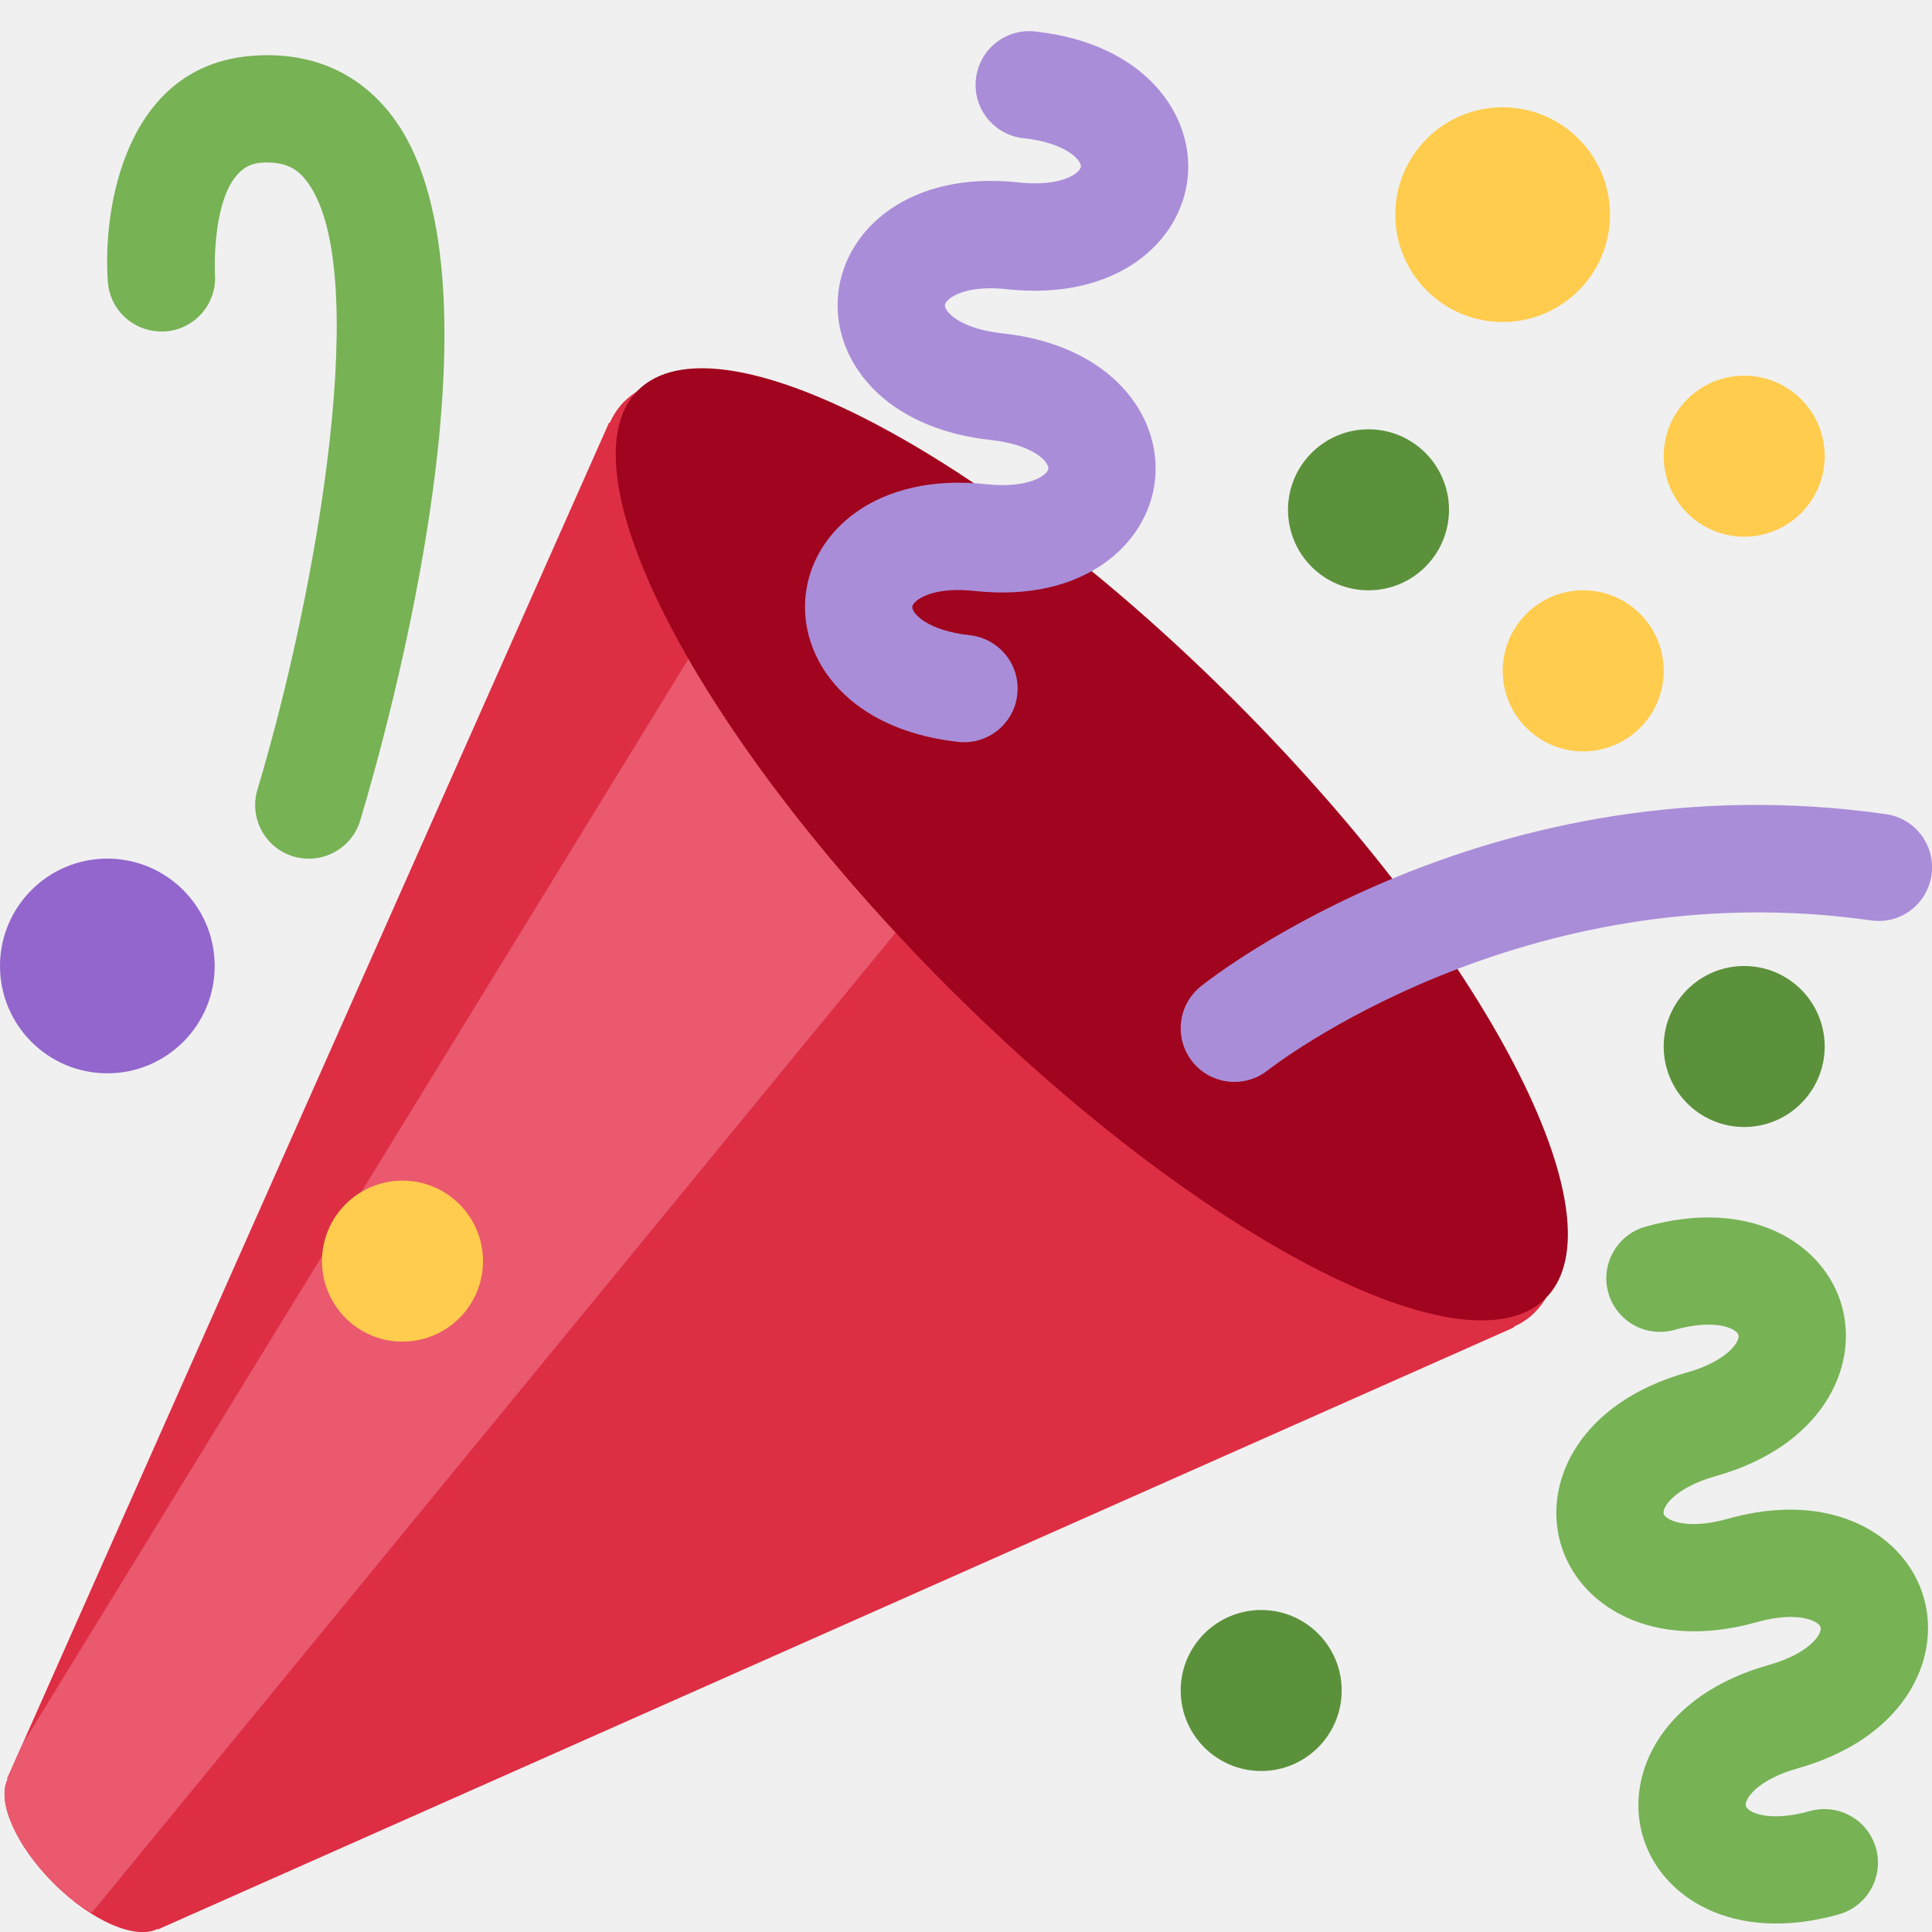
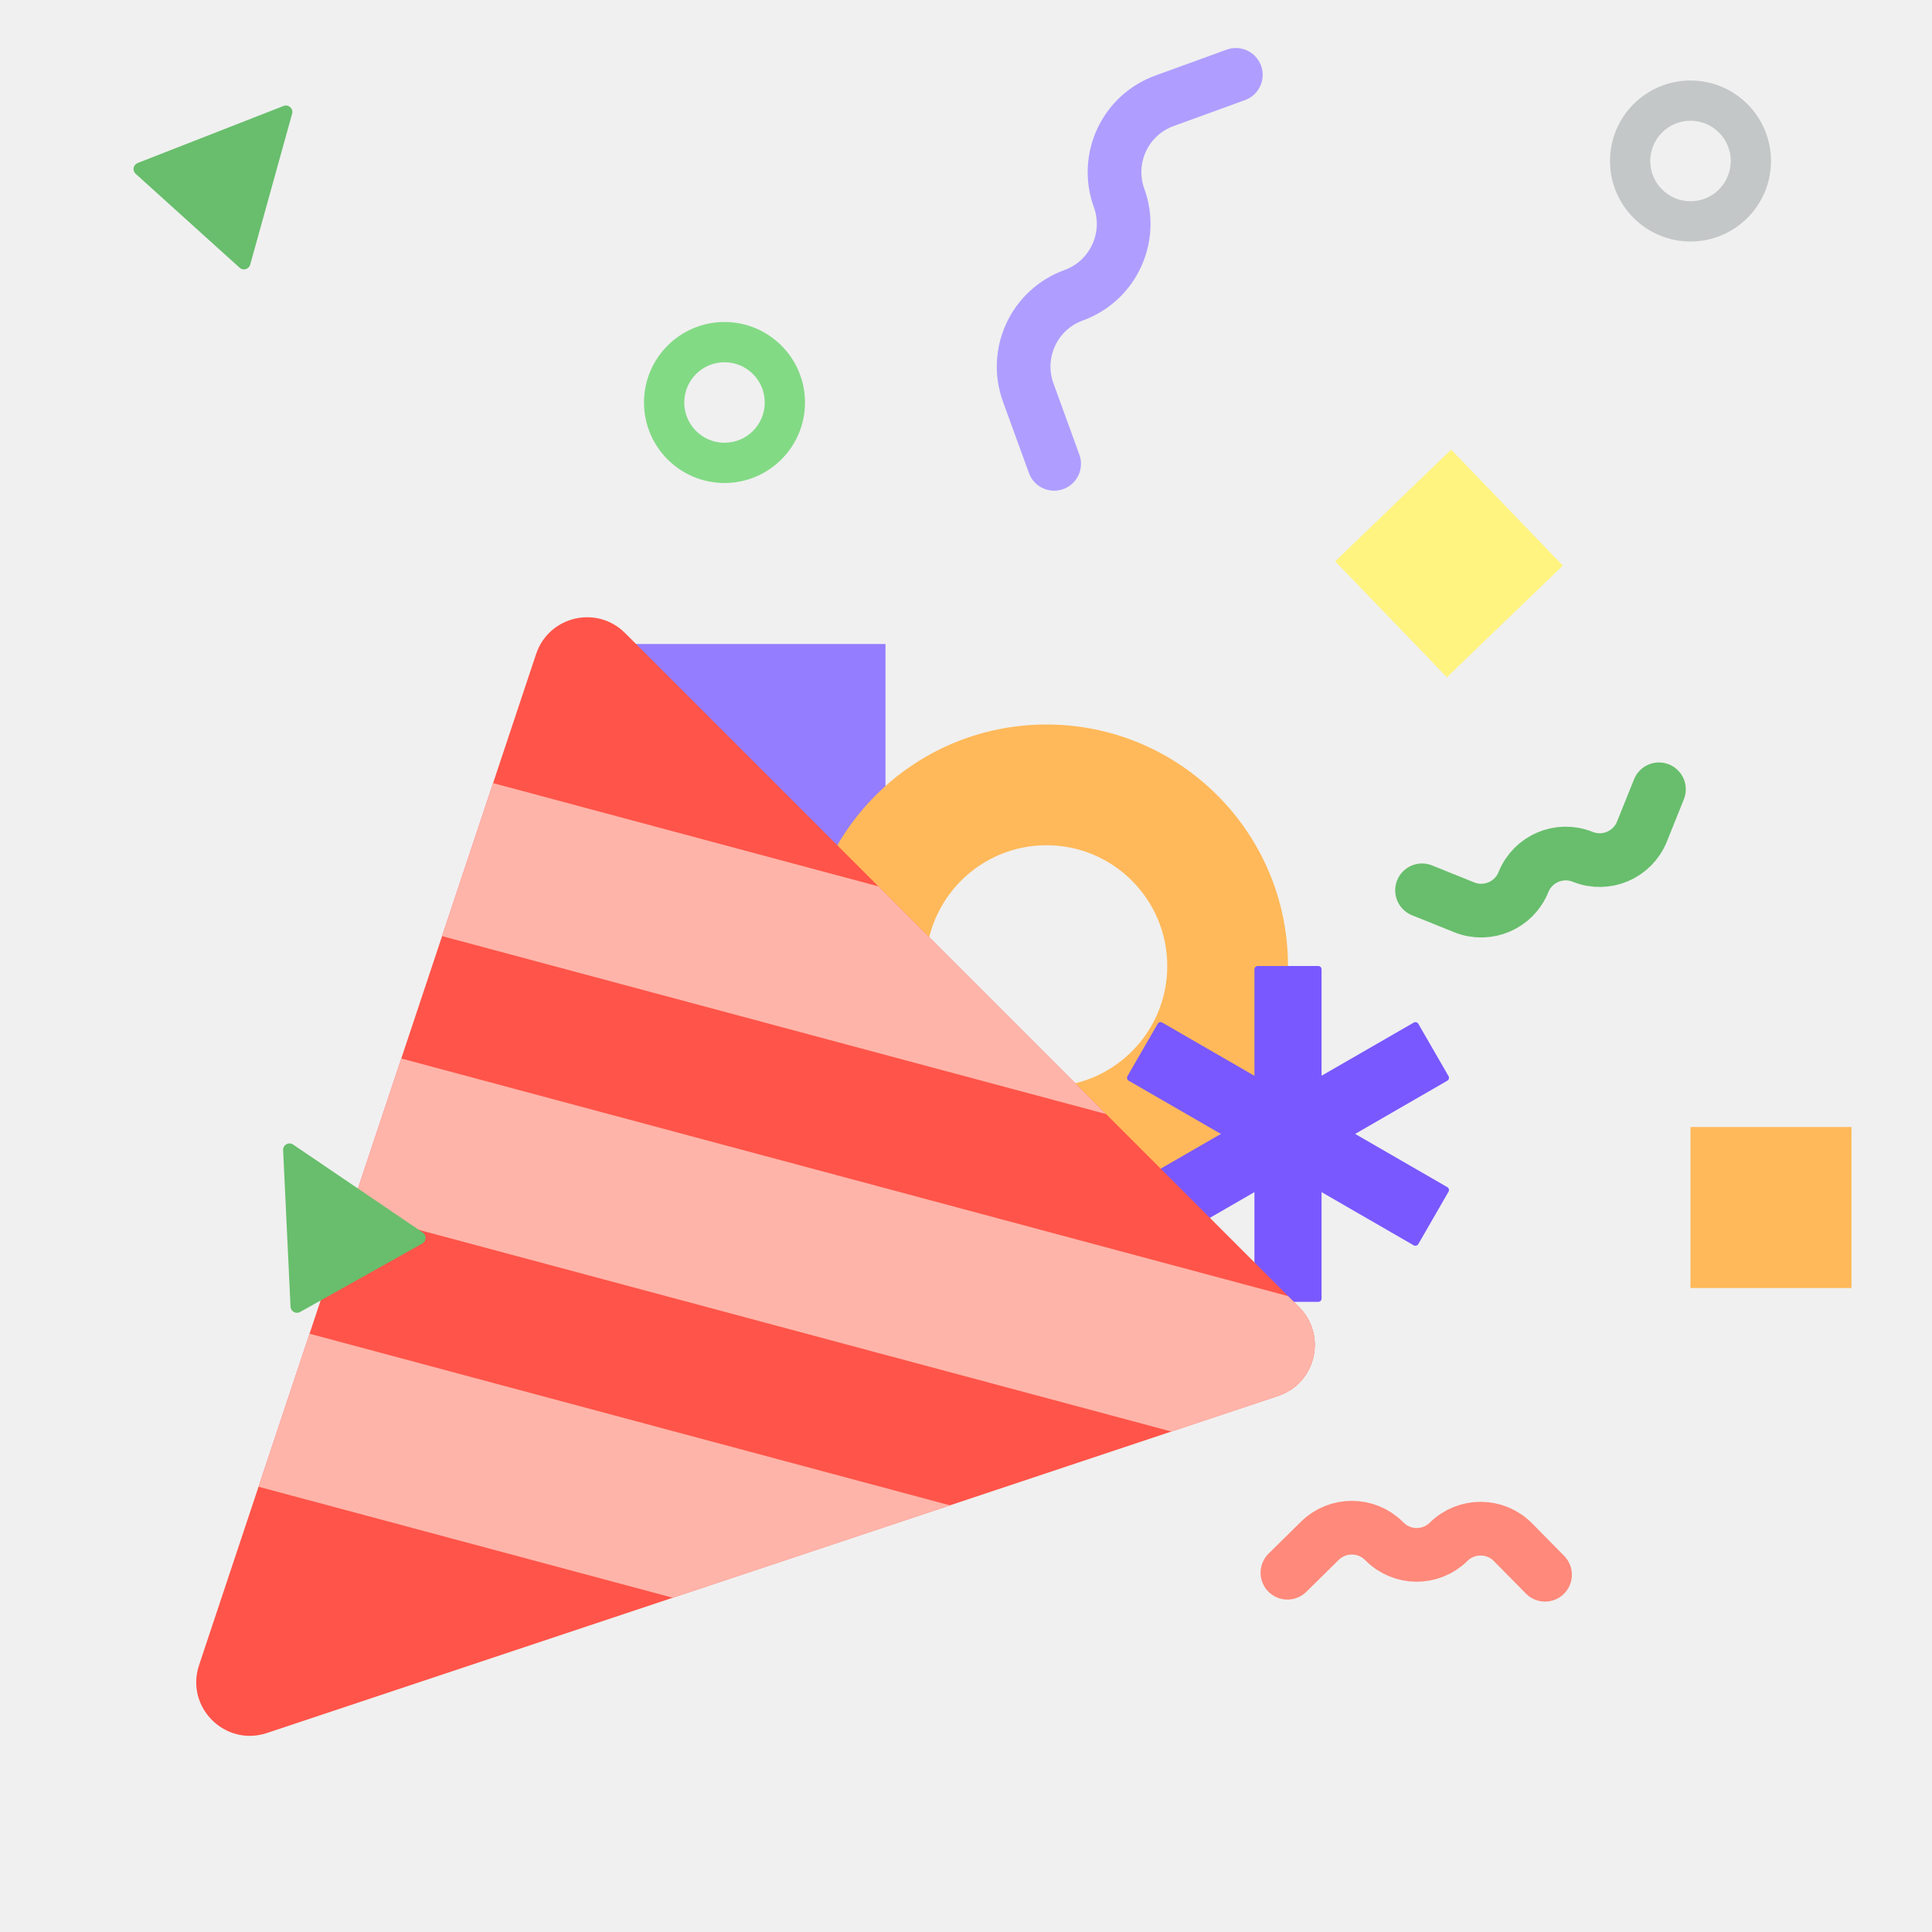
<svg xmlns="http://www.w3.org/2000/svg" width="24" height="24" viewBox="0 0 24 24" fill="none">
-   <g clip-path="url(#clip0_2113_14561)">
-     <path d="M7.75 4.992C7.676 5.067 7.619 5.157 7.572 5.256L7.566 5.25L0.089 22.094L0.096 22.102C-0.042 22.37 0.19 22.917 0.665 23.393C1.14 23.868 1.687 24.1 1.956 23.962L1.962 23.968L18.806 16.49L18.801 16.484C18.899 16.438 18.989 16.381 19.064 16.305C20.106 15.264 18.417 11.887 15.294 8.763C12.169 5.639 8.792 3.951 7.75 4.992Z" fill="#DD2E44" />
-     <path d="M8.666 8L0.277 21.671L0.089 22.094L0.096 22.101C-0.042 22.37 0.19 22.917 0.665 23.393C0.82 23.547 0.98 23.665 1.138 23.764L11.333 11.333L8.666 8Z" fill="#EA596E" />
-     <path d="M15.342 8.711C18.455 11.825 20.184 15.145 19.201 16.127C18.219 17.109 14.899 15.381 11.784 12.268C8.67 9.153 6.942 5.832 7.924 4.85C8.906 3.868 12.226 5.596 15.342 8.711Z" fill="#A0041E" />
-     <path d="M12.393 9.073C12.261 9.18 12.087 9.236 11.904 9.216C11.325 9.153 10.839 8.952 10.498 8.634C10.137 8.297 9.959 7.845 10.008 7.393C10.093 6.598 10.891 5.869 12.25 6.015C12.779 6.072 13.015 5.902 13.023 5.821C13.032 5.74 12.838 5.523 12.309 5.466C11.731 5.403 11.244 5.202 10.903 4.884C10.542 4.547 10.363 4.095 10.413 3.643C10.499 2.848 11.296 2.119 12.654 2.266C13.039 2.307 13.243 2.228 13.329 2.177C13.397 2.135 13.425 2.095 13.427 2.071C13.435 1.991 13.244 1.774 12.714 1.717C12.348 1.677 12.083 1.349 12.123 0.982C12.163 0.616 12.49 0.351 12.857 0.391C14.215 0.537 14.839 1.419 14.753 2.215C14.667 3.011 13.87 3.739 12.511 3.593C12.125 3.551 11.924 3.631 11.837 3.682C11.769 3.723 11.741 3.764 11.738 3.787C11.729 3.868 11.922 4.084 12.452 4.141C13.81 4.288 14.434 5.169 14.348 5.965C14.262 6.759 13.465 7.489 12.107 7.341C11.721 7.3 11.519 7.38 11.432 7.431C11.363 7.473 11.336 7.513 11.333 7.536C11.325 7.617 11.517 7.833 12.047 7.891C12.412 7.931 12.678 8.259 12.637 8.625C12.619 8.808 12.526 8.966 12.393 9.073Z" fill="#AA8DD8" />
-     <path d="M20.441 15.238C21.756 14.867 22.664 15.453 22.88 16.223C23.096 16.993 22.628 17.967 21.313 18.337C20.8 18.481 20.646 18.726 20.666 18.804C20.689 18.883 20.95 19.012 21.462 18.867C22.776 18.497 23.684 19.084 23.9 19.853C24.117 20.623 23.648 21.596 22.332 21.967C21.82 22.111 21.665 22.357 21.688 22.435C21.71 22.513 21.97 22.642 22.482 22.498C22.836 22.399 23.205 22.605 23.304 22.959C23.403 23.313 23.197 23.681 22.842 23.781C21.528 24.151 20.62 23.566 20.403 22.795C20.187 22.026 20.656 21.053 21.972 20.683C22.485 20.538 22.639 20.293 22.616 20.215C22.595 20.137 22.335 20.007 21.823 20.151C20.507 20.521 19.6 19.936 19.384 19.165C19.167 18.395 19.636 17.423 20.951 17.051C21.463 16.908 21.617 16.661 21.596 16.584C21.573 16.505 21.314 16.376 20.801 16.52C20.446 16.62 20.079 16.413 19.979 16.059C19.88 15.706 20.086 15.338 20.441 15.238Z" fill="#77B255" />
-     <path d="M15.334 13.44C15.138 13.44 14.945 13.354 14.813 13.19C14.583 12.902 14.63 12.483 14.917 12.253C15.062 12.136 18.529 9.413 23.428 10.114C23.793 10.166 24.046 10.503 23.994 10.868C23.942 11.232 23.608 11.488 23.239 11.433C18.911 10.819 15.781 13.27 15.751 13.294C15.627 13.393 15.48 13.44 15.334 13.44Z" fill="#AA8DD8" />
-     <path d="M3.836 10.667C3.773 10.667 3.708 10.657 3.644 10.639C3.292 10.533 3.092 10.161 3.198 9.809C3.953 7.293 4.638 3.279 3.796 2.233C3.702 2.114 3.56 1.997 3.235 2.022C2.61 2.07 2.669 3.389 2.67 3.403C2.698 3.77 2.422 4.09 2.055 4.117C1.682 4.14 1.368 3.869 1.34 3.502C1.272 2.583 1.558 0.812 3.135 0.693C3.839 0.639 4.424 0.884 4.836 1.397C6.417 3.365 4.812 9.068 4.475 10.192C4.388 10.481 4.123 10.667 3.836 10.667Z" fill="#77B255" />
-     <path d="M17 7.333C17.552 7.333 18 6.886 18 6.333C18 5.781 17.552 5.333 17 5.333C16.448 5.333 16 5.781 16 6.333C16 6.886 16.448 7.333 17 7.333Z" fill="#5C913B" />
-     <path d="M1.333 13.333C2.07 13.333 2.667 12.736 2.667 12C2.667 11.264 2.07 10.666 1.333 10.666C0.597 10.666 0 11.264 0 12C0 12.736 0.597 13.333 1.333 13.333Z" fill="#9266CC" />
-     <path d="M21.667 14C22.219 14 22.667 13.552 22.667 13C22.667 12.448 22.219 12 21.667 12C21.115 12 20.667 12.448 20.667 13C20.667 13.552 21.115 14 21.667 14Z" fill="#5C913B" />
-     <path d="M15.667 22C16.219 22 16.667 21.552 16.667 21C16.667 20.448 16.219 20 15.667 20C15.115 20 14.667 20.448 14.667 21C14.667 21.552 15.115 22 15.667 22Z" fill="#5C913B" />
-     <path d="M18.666 4C19.403 4 20 3.403 20 2.667C20 1.93 19.403 1.333 18.666 1.333C17.93 1.333 17.333 1.93 17.333 2.667C17.333 3.403 17.93 4 18.666 4Z" fill="#FFCC4D" />
-     <path d="M21.667 6.667C22.219 6.667 22.667 6.219 22.667 5.667C22.667 5.114 22.219 4.667 21.667 4.667C21.115 4.667 20.667 5.114 20.667 5.667C20.667 6.219 21.115 6.667 21.667 6.667Z" fill="#FFCC4D" />
-     <path d="M19.667 9.334C20.219 9.334 20.667 8.886 20.667 8.334C20.667 7.781 20.219 7.333 19.667 7.333C19.115 7.333 18.667 7.781 18.667 8.334C18.667 8.886 19.115 9.334 19.667 9.334Z" fill="#FFCC4D" />
-     <path d="M5 16.666C5.552 16.666 6 16.219 6 15.666C6 15.114 5.552 14.666 5 14.666C4.448 14.666 4 15.114 4 15.666C4 16.219 4.448 16.666 5 16.666Z" fill="#FFCC4D" />
+   <g clip-path="url(#clip0_3616_33231)">
+     <rect x="7" y="8" width="4" height="4" fill="#947DFF" />
+     <rect x="21" y="14" width="2" height="2" fill="#FFB95A" />
+     <rect x="16.586" y="6.973" width="2" height="2" transform="rotate(-43.9234 16.5859 6.97266)" fill="#FFF480" />
+     <path d="M3.523 1.316C3.584 1.292 3.647 1.349 3.629 1.412L3.108 3.288C3.092 3.345 3.021 3.366 2.977 3.326L1.685 2.159C1.641 2.119 1.654 2.047 1.71 2.025L3.523 1.316Z" fill="#68BE6C" />
+     <path fill-rule="evenodd" clip-rule="evenodd" d="M9 6C9.552 6 10 5.552 10 5C10 4.448 9.552 4 9 4C8.448 4 8 4.448 8 5C8 5.552 8.448 6 9 6ZM9 5.5C9.276 5.5 9.5 5.276 9.5 5C9.5 4.724 9.276 4.5 9 4.5C8.724 4.5 8.5 4.724 8.5 5C8.5 5.276 8.724 5.5 9 5.5Z" fill="#83DA85" />
+     <path fill-rule="evenodd" clip-rule="evenodd" d="M21 3C21.552 3 22 2.552 22 2C22 1.448 21.552 1 21 1C20.448 1 20 1.448 20 2C20 2.552 20.448 3 21 3ZM21 2.5C21.276 2.5 21.5 2.276 21.5 2C21.5 1.724 21.276 1.5 21 1.5C20.724 1.5 20.5 1.724 20.5 2C20.5 2.276 20.724 2.5 21 2.5Z" fill="#C4C7C7" />
+     <path d="M13.095 5.762L12.773 4.876C12.595 4.386 12.848 3.845 13.337 3.668V3.668C13.827 3.49 14.079 2.949 13.902 2.46V2.46C13.724 1.97 13.977 1.429 14.466 1.252L15.352 0.93" stroke="#AF9EFF" stroke-width="0.667" stroke-linecap="round" stroke-linejoin="round" />
+     <path d="M20.608 9.805L20.397 10.33C20.28 10.62 19.951 10.76 19.661 10.644V10.644C19.371 10.527 19.042 10.668 18.925 10.957V10.957C18.809 11.247 18.479 11.388 18.189 11.271L17.665 11.06" stroke="#68BE6C" stroke-width="0.667" stroke-linecap="round" stroke-linejoin="round" />
+     <path fill-rule="evenodd" clip-rule="evenodd" d="M13 15C14.657 15 16 13.657 16 12C16 10.343 14.657 9 13 9C11.343 9 10 10.343 10 12C10 13.657 11.343 15 13 15ZM13 13.5C13.828 13.5 14.5 12.828 14.5 12C14.5 11.172 13.828 10.5 13 10.5C12.172 10.5 11.5 11.172 11.5 12C11.5 12.828 12.172 13.5 13 13.5Z" fill="#FFB95A" />
+     <path fill-rule="evenodd" clip-rule="evenodd" d="M15.583 12.042C15.583 12.019 15.601 12 15.625 12H16.376C16.399 12 16.417 12.019 16.417 12.042V13.363L17.562 12.703C17.582 12.691 17.607 12.698 17.619 12.718L17.994 13.368C18.006 13.388 17.999 13.414 17.979 13.425L16.834 14.086L17.979 14.747C17.999 14.758 18.006 14.784 17.994 14.804L17.619 15.454C17.607 15.474 17.582 15.481 17.562 15.47L16.417 14.809V16.131C16.417 16.154 16.399 16.172 16.376 16.172H15.625C15.601 16.172 15.583 16.154 15.583 16.131V14.809L14.438 15.47C14.418 15.481 14.393 15.474 14.381 15.454L14.006 14.804C13.994 14.784 14.001 14.758 14.021 14.747L15.166 14.086L14.021 13.425C14.001 13.414 13.994 13.388 14.006 13.368L14.381 12.718C14.393 12.698 14.418 12.691 14.438 12.703L15.583 13.364V12.042Z" fill="#7958FF" />
+     <path d="M2.473 20.685C2.299 21.206 2.795 21.702 3.316 21.528L15.877 17.341C16.347 17.184 16.488 16.588 16.138 16.237L7.764 7.863C7.413 7.513 6.817 7.654 6.66 8.124L2.473 20.685Z" fill="#FF5449" />
+     <mask id="mask0_3616_33231" style="mask-type:alpha" maskUnits="userSpaceOnUse" x="2" y="7" width="15" height="15">
+       <path d="M2.473 20.685C2.299 21.206 2.795 21.702 3.316 21.528L15.877 17.341C16.347 17.184 16.488 16.588 16.138 16.237L7.764 7.863C7.413 7.513 6.817 7.654 6.66 8.124L2.473 20.685Z" fill="#FF5449" />
+     </mask>
+     <g mask="url(#mask0_3616_33231)">
+       <rect x="2.359" y="8.719" width="16" height="2" rx="0.667" transform="rotate(15 2.35938 8.71875)" fill="#FFB4A9" />
+       <rect x="1.652" y="12.256" width="16" height="2" rx="0.667" transform="rotate(15 1.65234 12.2559)" fill="#FFB4A9" />
+       <rect x="0.945" y="15.791" width="16" height="2" rx="0.667" transform="rotate(15 0.945312 15.791)" fill="#FFB4A9" />
+     </g>
+     <path d="M3.517 14.288C3.513 14.222 3.587 14.181 3.641 14.218L5.252 15.311C5.302 15.344 5.298 15.418 5.247 15.447L3.728 16.298C3.676 16.327 3.612 16.292 3.609 16.232L3.517 14.288Z" fill="#68BE6C" />
+     <path d="M19.193 19.562L18.796 19.159C18.577 18.936 18.219 18.933 17.996 19.152V19.152C17.773 19.372 17.415 19.369 17.196 19.146V19.146C16.977 18.924 16.619 18.921 16.396 19.14L15.993 19.537" stroke="#FF897A" stroke-width="0.667" stroke-linecap="round" stroke-linejoin="round" />
  </g>
  <defs>
-     <clipPath id="clip0_2113_14561">
+     <clipPath id="clip0_3616_33231">
      <rect width="24" height="24" fill="white" />
    </clipPath>
  </defs>
</svg>
